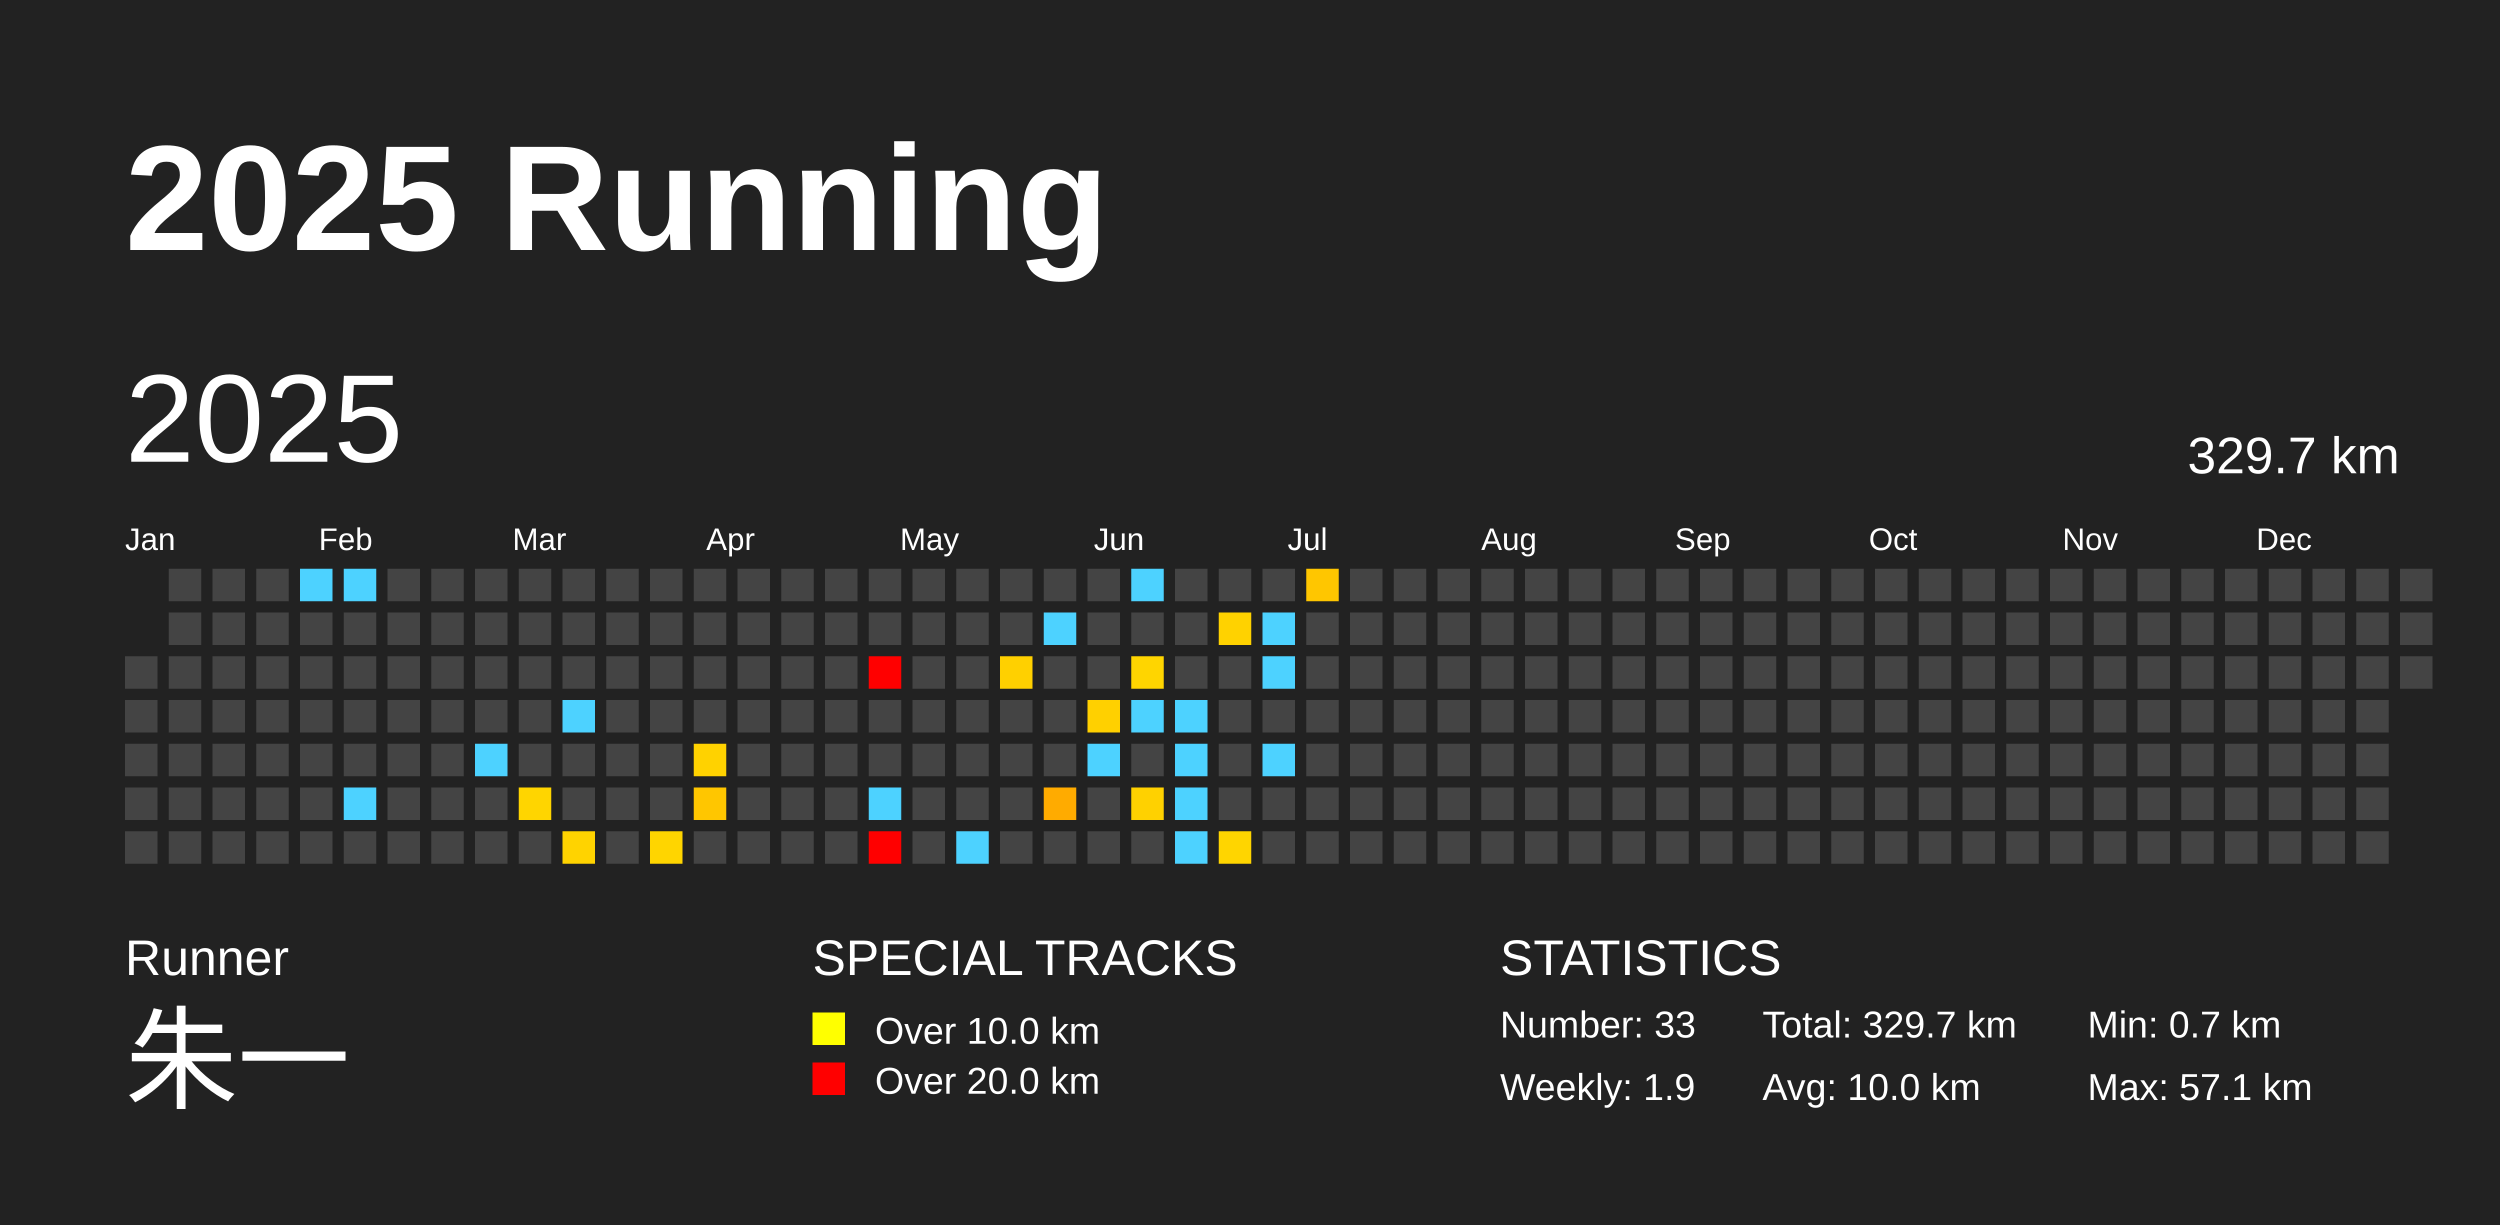
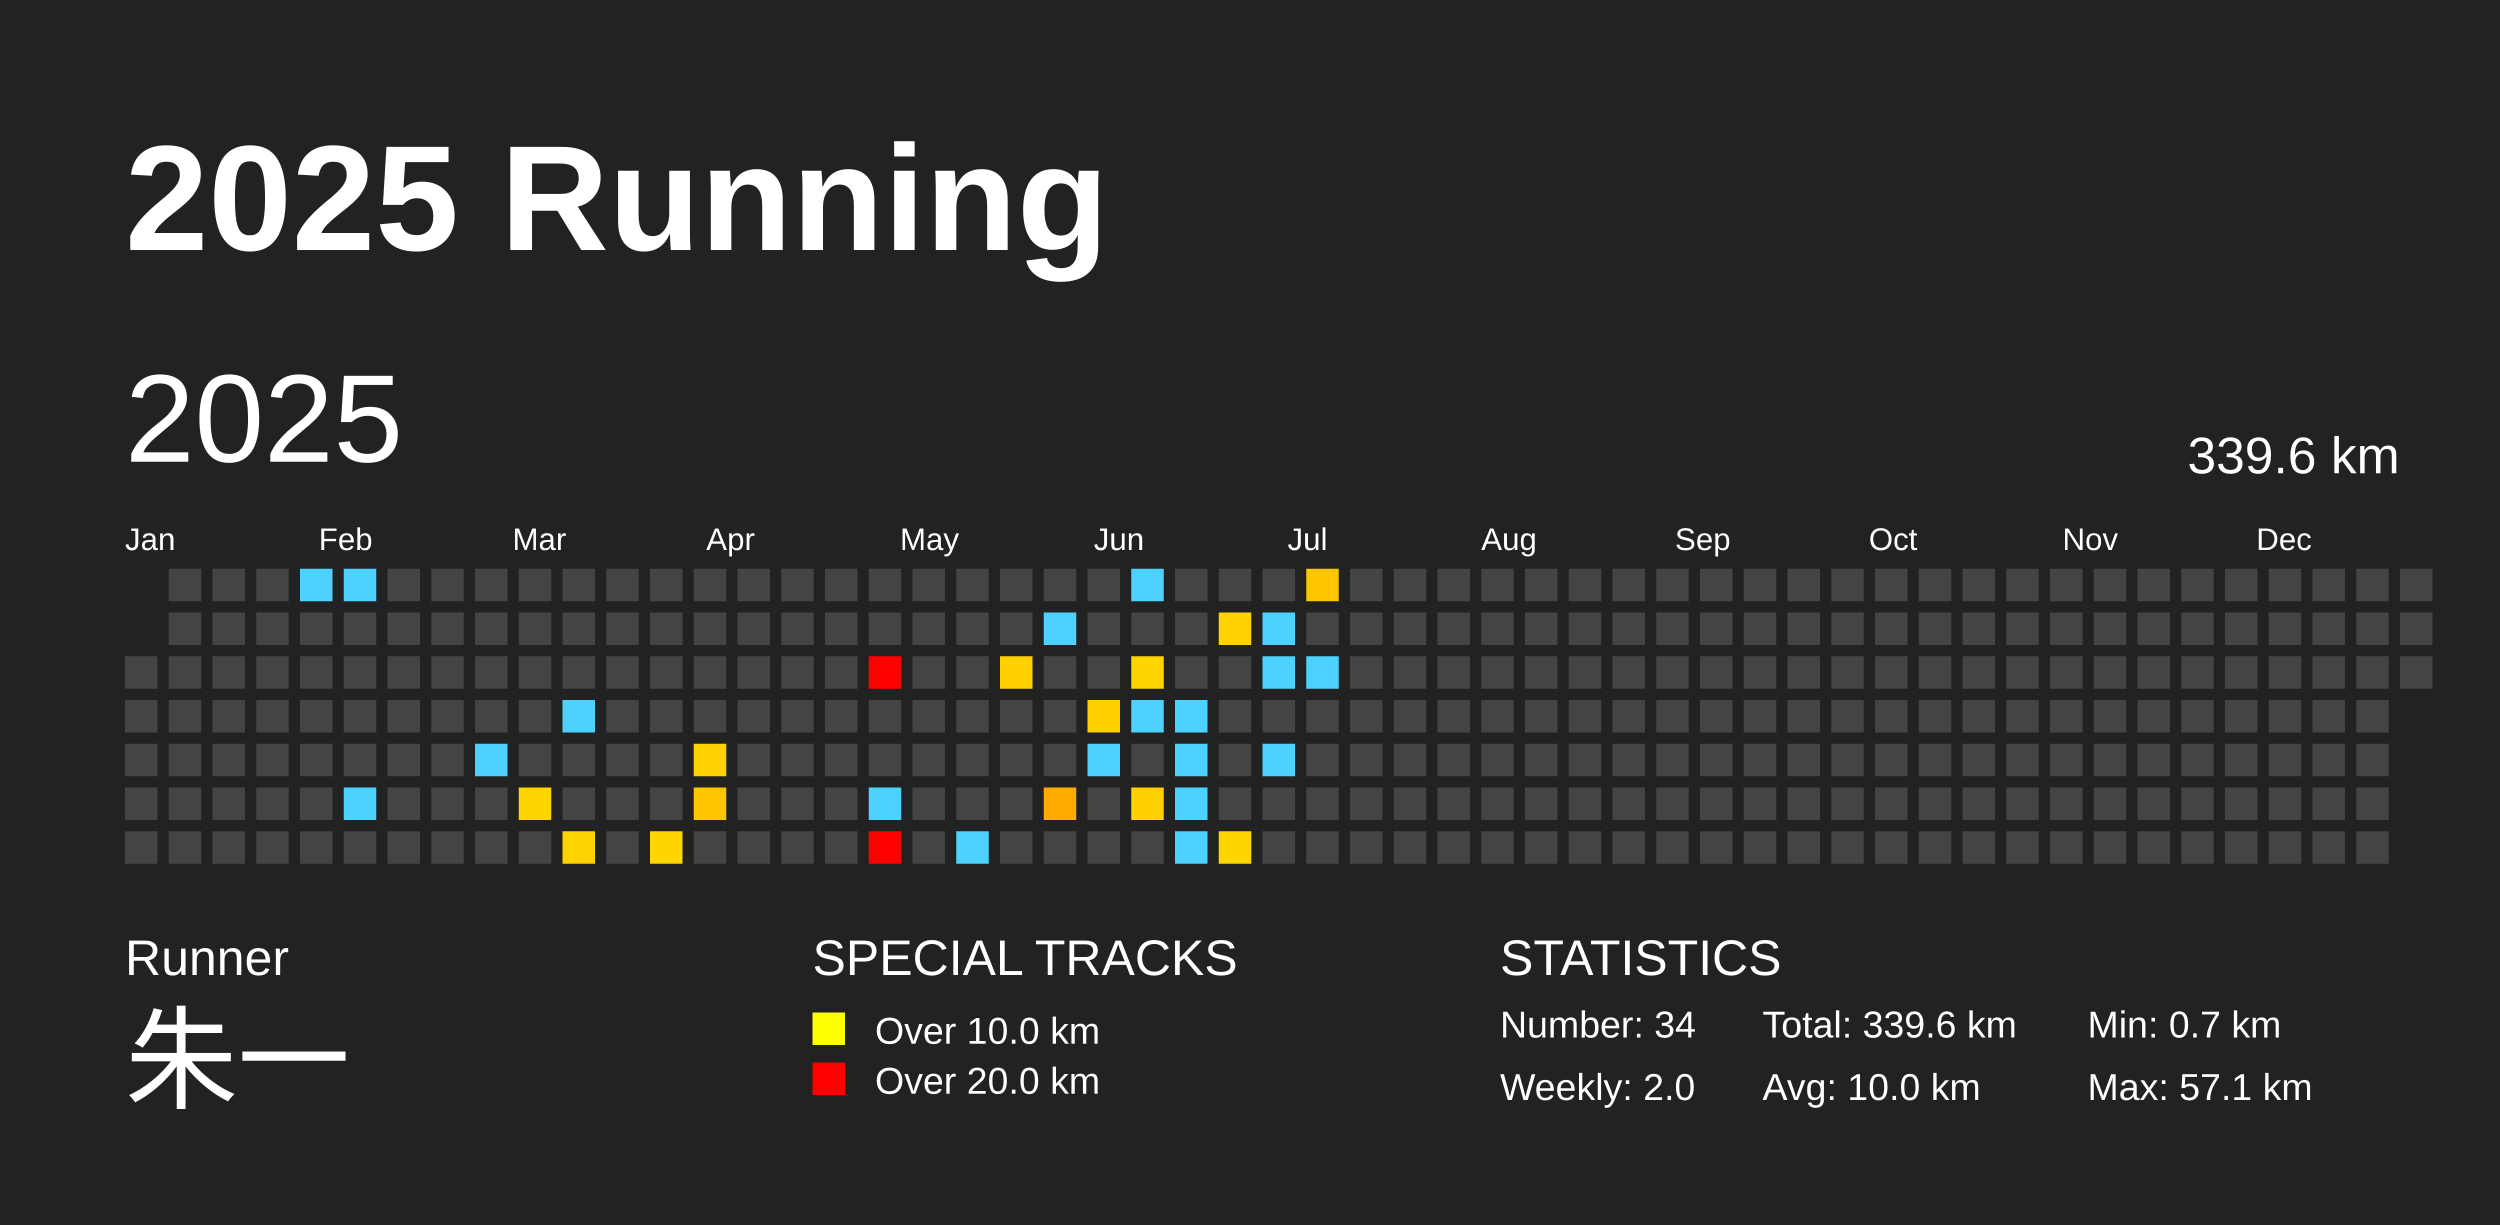
<svg xmlns="http://www.w3.org/2000/svg" baseProfile="full" height="98mm" version="1.1" viewBox="0,0,200,98" width="200mm">
  <defs />
  <rect fill="#222222" height="98" width="200" x="0" y="0" />
  <text fill="#FFFFFF" style="font-size:12px; font-family:Arial; font-weight:bold;" x="10" y="20">2025 Running</text>
  <text fill="#FFFFFF" style="font-size:4px; font-family:Arial" x="10" y="78">Runner</text>
  <text fill="#FFFFFF" style="font-size:9px; font-family:Arial" x="10" y="88">朱一</text>
  <text fill="#FFFFFF" style="font-size:4px; font-family:Arial" x="65" y="78">SPECIAL TRACKS</text>
  <rect fill="yellow" height="2.6" width="2.6" x="65" y="81" />
  <text fill="#FFFFFF" style="font-size:3px; font-family:Arial" x="70" y="83.5">Over 10.0 km</text>
  <rect fill="red" height="2.6" width="2.6" x="65" y="85" />
  <text fill="#FFFFFF" style="font-size:3px; font-family:Arial" x="70" y="87.5">Over 20.0 km</text>
  <text fill="#FFFFFF" style="font-size:4px; font-family:Arial" x="120" y="78">STATISTICS</text>
-   <text fill="#FFFFFF" style="font-size:3px; font-family:Arial" x="120" y="83">Number: 33</text>
-   <text fill="#FFFFFF" style="font-size:3px; font-family:Arial" x="120" y="88">Weekly: 1.9</text>
-   <text fill="#FFFFFF" style="font-size:3px; font-family:Arial" x="141" y="83">Total: 329.7 km</text>
+   <text fill="#FFFFFF" style="font-size:3px; font-family:Arial" x="120" y="83">Number: 34</text>
+   <text fill="#FFFFFF" style="font-size:3px; font-family:Arial" x="120" y="88">Weekly: 2.0</text>
+   <text fill="#FFFFFF" style="font-size:3px; font-family:Arial" x="141" y="83">Total: 339.6 km</text>
  <text fill="#FFFFFF" style="font-size:3px; font-family:Arial" x="141" y="88">Avg: 10.0 km</text>
  <text fill="#FFFFFF" style="font-size:3px; font-family:Arial" x="167" y="83">Min: 0.7 km</text>
  <text fill="#FFFFFF" style="font-size:3px; font-family:Arial" x="167" y="88">Max: 57.1 km</text>
  <text dominant-baseline="hanging" fill="#FFFFFF" style="font-size:10.0px; font-family:Arial;" x="10" y="30">2025</text>
-   <text dominant-baseline="hanging" fill="#FFFFFF" style="font-size:4.125px; font-family:Arial;" x="175" y="35">329.7 km</text>
+   <text dominant-baseline="hanging" fill="#FFFFFF" style="font-size:4.125px; font-family:Arial;" x="175" y="35">339.6 km</text>
  <text fill="#FFFFFF" style="font-size:2.5px; font-family:Arial" x="10.0" y="44">Jan</text>
  <text fill="#FFFFFF" style="font-size:2.5px; font-family:Arial" x="25.5" y="44">Feb</text>
  <text fill="#FFFFFF" style="font-size:2.5px; font-family:Arial" x="41.0" y="44">Mar</text>
  <text fill="#FFFFFF" style="font-size:2.5px; font-family:Arial" x="56.5" y="44">Apr</text>
  <text fill="#FFFFFF" style="font-size:2.5px; font-family:Arial" x="72.0" y="44">May</text>
  <text fill="#FFFFFF" style="font-size:2.5px; font-family:Arial" x="87.5" y="44">Jun</text>
  <text fill="#FFFFFF" style="font-size:2.5px; font-family:Arial" x="103.0" y="44">Jul</text>
  <text fill="#FFFFFF" style="font-size:2.5px; font-family:Arial" x="118.5" y="44">Aug</text>
  <text fill="#FFFFFF" style="font-size:2.5px; font-family:Arial" x="134.0" y="44">Sep</text>
  <text fill="#FFFFFF" style="font-size:2.5px; font-family:Arial" x="149.5" y="44">Oct</text>
  <text fill="#FFFFFF" style="font-size:2.5px; font-family:Arial" x="165.0" y="44">Nov</text>
  <text fill="#FFFFFF" style="font-size:2.5px; font-family:Arial" x="180.5" y="44">Dec</text>
  <rect fill="#444444" height="2.6" width="2.6" x="10.0" y="52.5" />
  <rect fill="#444444" height="2.6" width="2.6" x="10.0" y="56.0" />
  <rect fill="#444444" height="2.6" width="2.6" x="10.0" y="59.5" />
  <rect fill="#444444" height="2.6" width="2.6" x="10.0" y="63.0" />
  <rect fill="#444444" height="2.6" width="2.6" x="10.0" y="66.5" />
  <rect fill="#444444" height="2.6" width="2.6" x="13.5" y="45.5" />
  <rect fill="#444444" height="2.6" width="2.6" x="13.5" y="49.0" />
  <rect fill="#444444" height="2.6" width="2.6" x="13.5" y="52.5" />
  <rect fill="#444444" height="2.6" width="2.6" x="13.5" y="56.0" />
  <rect fill="#444444" height="2.6" width="2.6" x="13.5" y="59.5" />
  <rect fill="#444444" height="2.6" width="2.6" x="13.5" y="63.0" />
  <rect fill="#444444" height="2.6" width="2.6" x="13.5" y="66.5" />
  <rect fill="#444444" height="2.6" width="2.6" x="17.0" y="45.5" />
  <rect fill="#444444" height="2.6" width="2.6" x="17.0" y="49.0" />
  <rect fill="#444444" height="2.6" width="2.6" x="17.0" y="52.5" />
  <rect fill="#444444" height="2.6" width="2.6" x="17.0" y="56.0" />
  <rect fill="#444444" height="2.6" width="2.6" x="17.0" y="59.5" />
  <rect fill="#444444" height="2.6" width="2.6" x="17.0" y="63.0" />
  <rect fill="#444444" height="2.6" width="2.6" x="17.0" y="66.5" />
  <rect fill="#444444" height="2.6" width="2.6" x="20.5" y="45.5" />
  <rect fill="#444444" height="2.6" width="2.6" x="20.5" y="49.0" />
  <rect fill="#444444" height="2.6" width="2.6" x="20.5" y="52.5" />
  <rect fill="#444444" height="2.6" width="2.6" x="20.5" y="56.0" />
  <rect fill="#444444" height="2.6" width="2.6" x="20.5" y="59.5" />
  <rect fill="#444444" height="2.6" width="2.6" x="20.5" y="63.0" />
  <rect fill="#444444" height="2.6" width="2.6" x="20.5" y="66.5" />
  <rect fill="#4dd2ff" height="2.6" width="2.6" x="24.0" y="45.5" />
  <rect fill="#444444" height="2.6" width="2.6" x="24.0" y="49.0" />
  <rect fill="#444444" height="2.6" width="2.6" x="24.0" y="52.5" />
  <rect fill="#444444" height="2.6" width="2.6" x="24.0" y="56.0" />
  <rect fill="#444444" height="2.6" width="2.6" x="24.0" y="59.5" />
  <rect fill="#444444" height="2.6" width="2.6" x="24.0" y="63.0" />
  <rect fill="#444444" height="2.6" width="2.6" x="24.0" y="66.5" />
  <rect fill="#4dd2ff" height="2.6" width="2.6" x="27.5" y="45.5" />
  <rect fill="#444444" height="2.6" width="2.6" x="27.5" y="49.0" />
  <rect fill="#444444" height="2.6" width="2.6" x="27.5" y="52.5" />
  <rect fill="#444444" height="2.6" width="2.6" x="27.5" y="56.0" />
  <rect fill="#444444" height="2.6" width="2.6" x="27.5" y="59.5" />
  <rect fill="#4dd2ff" height="2.6" width="2.6" x="27.5" y="63.0" />
  <rect fill="#444444" height="2.6" width="2.6" x="27.5" y="66.5" />
  <rect fill="#444444" height="2.6" width="2.6" x="31.0" y="45.5" />
  <rect fill="#444444" height="2.6" width="2.6" x="31.0" y="49.0" />
  <rect fill="#444444" height="2.6" width="2.6" x="31.0" y="52.5" />
  <rect fill="#444444" height="2.6" width="2.6" x="31.0" y="56.0" />
  <rect fill="#444444" height="2.6" width="2.6" x="31.0" y="59.5" />
  <rect fill="#444444" height="2.6" width="2.6" x="31.0" y="63.0" />
  <rect fill="#444444" height="2.6" width="2.6" x="31.0" y="66.5" />
  <rect fill="#444444" height="2.6" width="2.6" x="34.5" y="45.5" />
  <rect fill="#444444" height="2.6" width="2.6" x="34.5" y="49.0" />
  <rect fill="#444444" height="2.6" width="2.6" x="34.5" y="52.5" />
  <rect fill="#444444" height="2.6" width="2.6" x="34.5" y="56.0" />
  <rect fill="#444444" height="2.6" width="2.6" x="34.5" y="59.5" />
  <rect fill="#444444" height="2.6" width="2.6" x="34.5" y="63.0" />
  <rect fill="#444444" height="2.6" width="2.6" x="34.5" y="66.5" />
  <rect fill="#444444" height="2.6" width="2.6" x="38.0" y="45.5" />
  <rect fill="#444444" height="2.6" width="2.6" x="38.0" y="49.0" />
  <rect fill="#444444" height="2.6" width="2.6" x="38.0" y="52.5" />
  <rect fill="#444444" height="2.6" width="2.6" x="38.0" y="56.0" />
  <rect fill="#4dd2ff" height="2.6" width="2.6" x="38.0" y="59.5" />
  <rect fill="#444444" height="2.6" width="2.6" x="38.0" y="63.0" />
  <rect fill="#444444" height="2.6" width="2.6" x="38.0" y="66.5" />
  <rect fill="#444444" height="2.6" width="2.6" x="41.5" y="45.5" />
  <rect fill="#444444" height="2.6" width="2.6" x="41.5" y="49.0" />
  <rect fill="#444444" height="2.6" width="2.6" x="41.5" y="52.5" />
  <rect fill="#444444" height="2.6" width="2.6" x="41.5" y="56.0" />
  <rect fill="#444444" height="2.6" width="2.6" x="41.5" y="59.5" />
  <rect fill="#ffd500" height="2.6" width="2.6" x="41.5" y="63.0" />
  <rect fill="#444444" height="2.6" width="2.6" x="41.5" y="66.5" />
  <rect fill="#444444" height="2.6" width="2.6" x="45.0" y="45.5" />
  <rect fill="#444444" height="2.6" width="2.6" x="45.0" y="49.0" />
  <rect fill="#444444" height="2.6" width="2.6" x="45.0" y="52.5" />
  <rect fill="#4dd2ff" height="2.6" width="2.6" x="45.0" y="56.0" />
  <rect fill="#444444" height="2.6" width="2.6" x="45.0" y="59.5" />
  <rect fill="#444444" height="2.6" width="2.6" x="45.0" y="63.0" />
  <rect fill="#ffd300" height="2.6" width="2.6" x="45.0" y="66.5" />
  <rect fill="#444444" height="2.6" width="2.6" x="48.5" y="45.5" />
  <rect fill="#444444" height="2.6" width="2.6" x="48.5" y="49.0" />
  <rect fill="#444444" height="2.6" width="2.6" x="48.5" y="52.5" />
  <rect fill="#444444" height="2.6" width="2.6" x="48.5" y="56.0" />
  <rect fill="#444444" height="2.6" width="2.6" x="48.5" y="59.5" />
  <rect fill="#444444" height="2.6" width="2.6" x="48.5" y="63.0" />
  <rect fill="#444444" height="2.6" width="2.6" x="48.5" y="66.5" />
  <rect fill="#444444" height="2.6" width="2.6" x="52.0" y="45.5" />
  <rect fill="#444444" height="2.6" width="2.6" x="52.0" y="49.0" />
  <rect fill="#444444" height="2.6" width="2.6" x="52.0" y="52.5" />
  <rect fill="#444444" height="2.6" width="2.6" x="52.0" y="56.0" />
  <rect fill="#444444" height="2.6" width="2.6" x="52.0" y="59.5" />
  <rect fill="#444444" height="2.6" width="2.6" x="52.0" y="63.0" />
  <rect fill="#ffd500" height="2.6" width="2.6" x="52.0" y="66.5" />
  <rect fill="#444444" height="2.6" width="2.6" x="55.5" y="45.5" />
  <rect fill="#444444" height="2.6" width="2.6" x="55.5" y="49.0" />
  <rect fill="#444444" height="2.6" width="2.6" x="55.5" y="52.5" />
  <rect fill="#444444" height="2.6" width="2.6" x="55.5" y="56.0" />
  <rect fill="#ffd200" height="2.6" width="2.6" x="55.5" y="59.5" />
  <rect fill="#ffc600" height="2.6" width="2.6" x="55.5" y="63.0" />
  <rect fill="#444444" height="2.6" width="2.6" x="55.5" y="66.5" />
  <rect fill="#444444" height="2.6" width="2.6" x="59.0" y="45.5" />
  <rect fill="#444444" height="2.6" width="2.6" x="59.0" y="49.0" />
  <rect fill="#444444" height="2.6" width="2.6" x="59.0" y="52.5" />
  <rect fill="#444444" height="2.6" width="2.6" x="59.0" y="56.0" />
  <rect fill="#444444" height="2.6" width="2.6" x="59.0" y="59.5" />
  <rect fill="#444444" height="2.6" width="2.6" x="59.0" y="63.0" />
  <rect fill="#444444" height="2.6" width="2.6" x="59.0" y="66.5" />
  <rect fill="#444444" height="2.6" width="2.6" x="62.5" y="45.5" />
  <rect fill="#444444" height="2.6" width="2.6" x="62.5" y="49.0" />
  <rect fill="#444444" height="2.6" width="2.6" x="62.5" y="52.5" />
  <rect fill="#444444" height="2.6" width="2.6" x="62.5" y="56.0" />
  <rect fill="#444444" height="2.6" width="2.6" x="62.5" y="59.5" />
  <rect fill="#444444" height="2.6" width="2.6" x="62.5" y="63.0" />
  <rect fill="#444444" height="2.6" width="2.6" x="62.5" y="66.5" />
  <rect fill="#444444" height="2.6" width="2.6" x="66.0" y="45.5" />
  <rect fill="#444444" height="2.6" width="2.6" x="66.0" y="49.0" />
  <rect fill="#444444" height="2.6" width="2.6" x="66.0" y="52.5" />
  <rect fill="#444444" height="2.6" width="2.6" x="66.0" y="56.0" />
  <rect fill="#444444" height="2.6" width="2.6" x="66.0" y="59.5" />
  <rect fill="#444444" height="2.6" width="2.6" x="66.0" y="63.0" />
  <rect fill="#444444" height="2.6" width="2.6" x="66.0" y="66.5" />
  <rect fill="#444444" height="2.6" width="2.6" x="69.5" y="45.5" />
  <rect fill="#444444" height="2.6" width="2.6" x="69.5" y="49.0" />
  <rect fill="red" height="2.6" width="2.6" x="69.5" y="52.5" />
  <rect fill="#444444" height="2.6" width="2.6" x="69.5" y="56.0" />
  <rect fill="#444444" height="2.6" width="2.6" x="69.5" y="59.5" />
  <rect fill="#4dd2ff" height="2.6" width="2.6" x="69.5" y="63.0" />
  <rect fill="red" height="2.6" width="2.6" x="69.5" y="66.5" />
  <rect fill="#444444" height="2.6" width="2.6" x="73.0" y="45.5" />
  <rect fill="#444444" height="2.6" width="2.6" x="73.0" y="49.0" />
  <rect fill="#444444" height="2.6" width="2.6" x="73.0" y="52.5" />
  <rect fill="#444444" height="2.6" width="2.6" x="73.0" y="56.0" />
  <rect fill="#444444" height="2.6" width="2.6" x="73.0" y="59.5" />
  <rect fill="#444444" height="2.6" width="2.6" x="73.0" y="63.0" />
  <rect fill="#444444" height="2.6" width="2.6" x="73.0" y="66.5" />
  <rect fill="#444444" height="2.6" width="2.6" x="76.5" y="45.5" />
  <rect fill="#444444" height="2.6" width="2.6" x="76.5" y="49.0" />
  <rect fill="#444444" height="2.6" width="2.6" x="76.5" y="52.5" />
  <rect fill="#444444" height="2.6" width="2.6" x="76.5" y="56.0" />
  <rect fill="#444444" height="2.6" width="2.6" x="76.5" y="59.5" />
  <rect fill="#444444" height="2.6" width="2.6" x="76.5" y="63.0" />
  <rect fill="#4dd2ff" height="2.6" width="2.6" x="76.5" y="66.5" />
  <rect fill="#444444" height="2.6" width="2.6" x="80.0" y="45.5" />
  <rect fill="#444444" height="2.6" width="2.6" x="80.0" y="49.0" />
  <rect fill="#ffd000" height="2.6" width="2.6" x="80.0" y="52.5" />
  <rect fill="#444444" height="2.6" width="2.6" x="80.0" y="56.0" />
  <rect fill="#444444" height="2.6" width="2.6" x="80.0" y="59.5" />
  <rect fill="#444444" height="2.6" width="2.6" x="80.0" y="63.0" />
  <rect fill="#444444" height="2.6" width="2.6" x="80.0" y="66.5" />
  <rect fill="#444444" height="2.6" width="2.6" x="83.5" y="45.5" />
  <rect fill="#4dd2ff" height="2.6" width="2.6" x="83.5" y="49.0" />
  <rect fill="#444444" height="2.6" width="2.6" x="83.5" y="52.5" />
  <rect fill="#444444" height="2.6" width="2.6" x="83.5" y="56.0" />
  <rect fill="#444444" height="2.6" width="2.6" x="83.5" y="59.5" />
  <rect fill="#ffab00" height="2.6" width="2.6" x="83.5" y="63.0" />
  <rect fill="#444444" height="2.6" width="2.6" x="83.5" y="66.5" />
  <rect fill="#444444" height="2.6" width="2.6" x="87.0" y="45.5" />
  <rect fill="#444444" height="2.6" width="2.6" x="87.0" y="49.0" />
  <rect fill="#444444" height="2.6" width="2.6" x="87.0" y="52.5" />
  <rect fill="#ffd000" height="2.6" width="2.6" x="87.0" y="56.0" />
  <rect fill="#4dd2ff" height="2.6" width="2.6" x="87.0" y="59.5" />
  <rect fill="#444444" height="2.6" width="2.6" x="87.0" y="63.0" />
  <rect fill="#444444" height="2.6" width="2.6" x="87.0" y="66.5" />
  <rect fill="#4dd2ff" height="2.6" width="2.6" x="90.5" y="45.5" />
  <rect fill="#444444" height="2.6" width="2.6" x="90.5" y="49.0" />
  <rect fill="#ffd500" height="2.6" width="2.6" x="90.5" y="52.5" />
  <rect fill="#4dd2ff" height="2.6" width="2.6" x="90.5" y="56.0" />
  <rect fill="#444444" height="2.6" width="2.6" x="90.5" y="59.5" />
  <rect fill="#ffd100" height="2.6" width="2.6" x="90.5" y="63.0" />
  <rect fill="#444444" height="2.6" width="2.6" x="90.5" y="66.5" />
  <rect fill="#444444" height="2.6" width="2.6" x="94.0" y="45.5" />
  <rect fill="#444444" height="2.6" width="2.6" x="94.0" y="49.0" />
  <rect fill="#444444" height="2.6" width="2.6" x="94.0" y="52.5" />
  <rect fill="#4dd2ff" height="2.6" width="2.6" x="94.0" y="56.0" />
  <rect fill="#4dd2ff" height="2.6" width="2.6" x="94.0" y="59.5" />
  <rect fill="#4dd2ff" height="2.6" width="2.6" x="94.0" y="63.0" />
  <rect fill="#4dd2ff" height="2.6" width="2.6" x="94.0" y="66.5" />
  <rect fill="#444444" height="2.6" width="2.6" x="97.5" y="45.5" />
  <rect fill="#ffd200" height="2.6" width="2.6" x="97.5" y="49.0" />
  <rect fill="#444444" height="2.6" width="2.6" x="97.5" y="52.5" />
  <rect fill="#444444" height="2.6" width="2.6" x="97.5" y="56.0" />
  <rect fill="#444444" height="2.6" width="2.6" x="97.5" y="59.5" />
  <rect fill="#444444" height="2.6" width="2.6" x="97.5" y="63.0" />
  <rect fill="#ffd500" height="2.6" width="2.6" x="97.5" y="66.5" />
  <rect fill="#444444" height="2.6" width="2.6" x="101.0" y="45.5" />
  <rect fill="#4dd2ff" height="2.6" width="2.6" x="101.0" y="49.0" />
  <rect fill="#4dd2ff" height="2.6" width="2.6" x="101.0" y="52.5" />
  <rect fill="#444444" height="2.6" width="2.6" x="101.0" y="56.0" />
  <rect fill="#4dd2ff" height="2.6" width="2.6" x="101.0" y="59.5" />
  <rect fill="#444444" height="2.6" width="2.6" x="101.0" y="63.0" />
  <rect fill="#444444" height="2.6" width="2.6" x="101.0" y="66.5" />
  <rect fill="#ffc600" height="2.6" width="2.6" x="104.5" y="45.5" />
  <rect fill="#444444" height="2.6" width="2.6" x="104.5" y="49.0" />
-   <rect fill="#444444" height="2.6" width="2.6" x="104.5" y="52.5" />
+   <rect fill="#4dd2ff" height="2.6" width="2.6" x="104.5" y="52.5" />
  <rect fill="#444444" height="2.6" width="2.6" x="104.5" y="56.0" />
  <rect fill="#444444" height="2.6" width="2.6" x="104.5" y="59.5" />
  <rect fill="#444444" height="2.6" width="2.6" x="104.5" y="63.0" />
  <rect fill="#444444" height="2.6" width="2.6" x="104.5" y="66.5" />
  <rect fill="#444444" height="2.6" width="2.6" x="108.0" y="45.5" />
  <rect fill="#444444" height="2.6" width="2.6" x="108.0" y="49.0" />
  <rect fill="#444444" height="2.6" width="2.6" x="108.0" y="52.5" />
  <rect fill="#444444" height="2.6" width="2.6" x="108.0" y="56.0" />
  <rect fill="#444444" height="2.6" width="2.6" x="108.0" y="59.5" />
  <rect fill="#444444" height="2.6" width="2.6" x="108.0" y="63.0" />
  <rect fill="#444444" height="2.6" width="2.6" x="108.0" y="66.5" />
  <rect fill="#444444" height="2.6" width="2.6" x="111.5" y="45.5" />
  <rect fill="#444444" height="2.6" width="2.6" x="111.5" y="49.0" />
  <rect fill="#444444" height="2.6" width="2.6" x="111.5" y="52.5" />
  <rect fill="#444444" height="2.6" width="2.6" x="111.5" y="56.0" />
  <rect fill="#444444" height="2.6" width="2.6" x="111.5" y="59.5" />
  <rect fill="#444444" height="2.6" width="2.6" x="111.5" y="63.0" />
  <rect fill="#444444" height="2.6" width="2.6" x="111.5" y="66.5" />
  <rect fill="#444444" height="2.6" width="2.6" x="115.0" y="45.5" />
  <rect fill="#444444" height="2.6" width="2.6" x="115.0" y="49.0" />
  <rect fill="#444444" height="2.6" width="2.6" x="115.0" y="52.5" />
  <rect fill="#444444" height="2.6" width="2.6" x="115.0" y="56.0" />
  <rect fill="#444444" height="2.6" width="2.6" x="115.0" y="59.5" />
  <rect fill="#444444" height="2.6" width="2.6" x="115.0" y="63.0" />
  <rect fill="#444444" height="2.6" width="2.6" x="115.0" y="66.5" />
  <rect fill="#444444" height="2.6" width="2.6" x="118.5" y="45.5" />
  <rect fill="#444444" height="2.6" width="2.6" x="118.5" y="49.0" />
  <rect fill="#444444" height="2.6" width="2.6" x="118.5" y="52.5" />
  <rect fill="#444444" height="2.6" width="2.6" x="118.5" y="56.0" />
  <rect fill="#444444" height="2.6" width="2.6" x="118.5" y="59.5" />
  <rect fill="#444444" height="2.6" width="2.6" x="118.5" y="63.0" />
  <rect fill="#444444" height="2.6" width="2.6" x="118.5" y="66.5" />
  <rect fill="#444444" height="2.6" width="2.6" x="122.0" y="45.5" />
  <rect fill="#444444" height="2.6" width="2.6" x="122.0" y="49.0" />
  <rect fill="#444444" height="2.6" width="2.6" x="122.0" y="52.5" />
  <rect fill="#444444" height="2.6" width="2.6" x="122.0" y="56.0" />
  <rect fill="#444444" height="2.6" width="2.6" x="122.0" y="59.5" />
  <rect fill="#444444" height="2.6" width="2.6" x="122.0" y="63.0" />
  <rect fill="#444444" height="2.6" width="2.6" x="122.0" y="66.5" />
  <rect fill="#444444" height="2.6" width="2.6" x="125.5" y="45.5" />
  <rect fill="#444444" height="2.6" width="2.6" x="125.5" y="49.0" />
  <rect fill="#444444" height="2.6" width="2.6" x="125.5" y="52.5" />
  <rect fill="#444444" height="2.6" width="2.6" x="125.5" y="56.0" />
  <rect fill="#444444" height="2.6" width="2.6" x="125.5" y="59.5" />
  <rect fill="#444444" height="2.6" width="2.6" x="125.5" y="63.0" />
  <rect fill="#444444" height="2.6" width="2.6" x="125.5" y="66.5" />
  <rect fill="#444444" height="2.6" width="2.6" x="129.0" y="45.5" />
  <rect fill="#444444" height="2.6" width="2.6" x="129.0" y="49.0" />
  <rect fill="#444444" height="2.6" width="2.6" x="129.0" y="52.5" />
  <rect fill="#444444" height="2.6" width="2.6" x="129.0" y="56.0" />
  <rect fill="#444444" height="2.6" width="2.6" x="129.0" y="59.5" />
  <rect fill="#444444" height="2.6" width="2.6" x="129.0" y="63.0" />
  <rect fill="#444444" height="2.6" width="2.6" x="129.0" y="66.5" />
  <rect fill="#444444" height="2.6" width="2.6" x="132.5" y="45.5" />
  <rect fill="#444444" height="2.6" width="2.6" x="132.5" y="49.0" />
  <rect fill="#444444" height="2.6" width="2.6" x="132.5" y="52.5" />
  <rect fill="#444444" height="2.6" width="2.6" x="132.5" y="56.0" />
  <rect fill="#444444" height="2.6" width="2.6" x="132.5" y="59.5" />
  <rect fill="#444444" height="2.6" width="2.6" x="132.5" y="63.0" />
  <rect fill="#444444" height="2.6" width="2.6" x="132.5" y="66.5" />
  <rect fill="#444444" height="2.6" width="2.6" x="136.0" y="45.5" />
  <rect fill="#444444" height="2.6" width="2.6" x="136.0" y="49.0" />
  <rect fill="#444444" height="2.6" width="2.6" x="136.0" y="52.5" />
  <rect fill="#444444" height="2.6" width="2.6" x="136.0" y="56.0" />
  <rect fill="#444444" height="2.6" width="2.6" x="136.0" y="59.5" />
  <rect fill="#444444" height="2.6" width="2.6" x="136.0" y="63.0" />
  <rect fill="#444444" height="2.6" width="2.6" x="136.0" y="66.5" />
  <rect fill="#444444" height="2.6" width="2.6" x="139.5" y="45.5" />
  <rect fill="#444444" height="2.6" width="2.6" x="139.5" y="49.0" />
  <rect fill="#444444" height="2.6" width="2.6" x="139.5" y="52.5" />
  <rect fill="#444444" height="2.6" width="2.6" x="139.5" y="56.0" />
  <rect fill="#444444" height="2.6" width="2.6" x="139.5" y="59.5" />
  <rect fill="#444444" height="2.6" width="2.6" x="139.5" y="63.0" />
  <rect fill="#444444" height="2.6" width="2.6" x="139.5" y="66.5" />
  <rect fill="#444444" height="2.6" width="2.6" x="143.0" y="45.5" />
  <rect fill="#444444" height="2.6" width="2.6" x="143.0" y="49.0" />
  <rect fill="#444444" height="2.6" width="2.6" x="143.0" y="52.5" />
  <rect fill="#444444" height="2.6" width="2.6" x="143.0" y="56.0" />
  <rect fill="#444444" height="2.6" width="2.6" x="143.0" y="59.5" />
  <rect fill="#444444" height="2.6" width="2.6" x="143.0" y="63.0" />
  <rect fill="#444444" height="2.6" width="2.6" x="143.0" y="66.5" />
  <rect fill="#444444" height="2.6" width="2.6" x="146.5" y="45.5" />
  <rect fill="#444444" height="2.6" width="2.6" x="146.5" y="49.0" />
  <rect fill="#444444" height="2.6" width="2.6" x="146.5" y="52.5" />
  <rect fill="#444444" height="2.6" width="2.6" x="146.5" y="56.0" />
  <rect fill="#444444" height="2.6" width="2.6" x="146.5" y="59.5" />
  <rect fill="#444444" height="2.6" width="2.6" x="146.5" y="63.0" />
  <rect fill="#444444" height="2.6" width="2.6" x="146.5" y="66.5" />
  <rect fill="#444444" height="2.6" width="2.6" x="150.0" y="45.5" />
  <rect fill="#444444" height="2.6" width="2.6" x="150.0" y="49.0" />
  <rect fill="#444444" height="2.6" width="2.6" x="150.0" y="52.5" />
  <rect fill="#444444" height="2.6" width="2.6" x="150.0" y="56.0" />
  <rect fill="#444444" height="2.6" width="2.6" x="150.0" y="59.5" />
  <rect fill="#444444" height="2.6" width="2.6" x="150.0" y="63.0" />
  <rect fill="#444444" height="2.6" width="2.6" x="150.0" y="66.5" />
  <rect fill="#444444" height="2.6" width="2.6" x="153.5" y="45.5" />
  <rect fill="#444444" height="2.6" width="2.6" x="153.5" y="49.0" />
  <rect fill="#444444" height="2.6" width="2.6" x="153.5" y="52.5" />
  <rect fill="#444444" height="2.6" width="2.6" x="153.5" y="56.0" />
  <rect fill="#444444" height="2.6" width="2.6" x="153.5" y="59.5" />
  <rect fill="#444444" height="2.6" width="2.6" x="153.5" y="63.0" />
  <rect fill="#444444" height="2.6" width="2.6" x="153.5" y="66.5" />
  <rect fill="#444444" height="2.6" width="2.6" x="157.0" y="45.5" />
  <rect fill="#444444" height="2.6" width="2.6" x="157.0" y="49.0" />
  <rect fill="#444444" height="2.6" width="2.6" x="157.0" y="52.5" />
  <rect fill="#444444" height="2.6" width="2.6" x="157.0" y="56.0" />
  <rect fill="#444444" height="2.6" width="2.6" x="157.0" y="59.5" />
  <rect fill="#444444" height="2.6" width="2.6" x="157.0" y="63.0" />
  <rect fill="#444444" height="2.6" width="2.6" x="157.0" y="66.5" />
  <rect fill="#444444" height="2.6" width="2.6" x="160.5" y="45.5" />
  <rect fill="#444444" height="2.6" width="2.6" x="160.5" y="49.0" />
  <rect fill="#444444" height="2.6" width="2.6" x="160.5" y="52.5" />
  <rect fill="#444444" height="2.6" width="2.6" x="160.5" y="56.0" />
  <rect fill="#444444" height="2.6" width="2.6" x="160.5" y="59.5" />
  <rect fill="#444444" height="2.6" width="2.6" x="160.5" y="63.0" />
  <rect fill="#444444" height="2.6" width="2.6" x="160.5" y="66.5" />
  <rect fill="#444444" height="2.6" width="2.6" x="164.0" y="45.5" />
  <rect fill="#444444" height="2.6" width="2.6" x="164.0" y="49.0" />
  <rect fill="#444444" height="2.6" width="2.6" x="164.0" y="52.5" />
  <rect fill="#444444" height="2.6" width="2.6" x="164.0" y="56.0" />
  <rect fill="#444444" height="2.6" width="2.6" x="164.0" y="59.5" />
  <rect fill="#444444" height="2.6" width="2.6" x="164.0" y="63.0" />
  <rect fill="#444444" height="2.6" width="2.6" x="164.0" y="66.5" />
  <rect fill="#444444" height="2.6" width="2.6" x="167.5" y="45.5" />
  <rect fill="#444444" height="2.6" width="2.6" x="167.5" y="49.0" />
  <rect fill="#444444" height="2.6" width="2.6" x="167.5" y="52.5" />
  <rect fill="#444444" height="2.6" width="2.6" x="167.5" y="56.0" />
  <rect fill="#444444" height="2.6" width="2.6" x="167.5" y="59.5" />
  <rect fill="#444444" height="2.6" width="2.6" x="167.5" y="63.0" />
  <rect fill="#444444" height="2.6" width="2.6" x="167.5" y="66.5" />
  <rect fill="#444444" height="2.6" width="2.6" x="171.0" y="45.5" />
  <rect fill="#444444" height="2.6" width="2.6" x="171.0" y="49.0" />
  <rect fill="#444444" height="2.6" width="2.6" x="171.0" y="52.5" />
  <rect fill="#444444" height="2.6" width="2.6" x="171.0" y="56.0" />
  <rect fill="#444444" height="2.6" width="2.6" x="171.0" y="59.5" />
  <rect fill="#444444" height="2.6" width="2.6" x="171.0" y="63.0" />
  <rect fill="#444444" height="2.6" width="2.6" x="171.0" y="66.5" />
  <rect fill="#444444" height="2.6" width="2.6" x="174.5" y="45.5" />
  <rect fill="#444444" height="2.6" width="2.6" x="174.5" y="49.0" />
  <rect fill="#444444" height="2.6" width="2.6" x="174.5" y="52.5" />
  <rect fill="#444444" height="2.6" width="2.6" x="174.5" y="56.0" />
  <rect fill="#444444" height="2.6" width="2.6" x="174.5" y="59.5" />
  <rect fill="#444444" height="2.6" width="2.6" x="174.5" y="63.0" />
  <rect fill="#444444" height="2.6" width="2.6" x="174.5" y="66.5" />
  <rect fill="#444444" height="2.6" width="2.6" x="178.0" y="45.5" />
  <rect fill="#444444" height="2.6" width="2.6" x="178.0" y="49.0" />
  <rect fill="#444444" height="2.6" width="2.6" x="178.0" y="52.5" />
  <rect fill="#444444" height="2.6" width="2.6" x="178.0" y="56.0" />
  <rect fill="#444444" height="2.6" width="2.6" x="178.0" y="59.5" />
  <rect fill="#444444" height="2.6" width="2.6" x="178.0" y="63.0" />
  <rect fill="#444444" height="2.6" width="2.6" x="178.0" y="66.5" />
  <rect fill="#444444" height="2.6" width="2.6" x="181.5" y="45.5" />
  <rect fill="#444444" height="2.6" width="2.6" x="181.5" y="49.0" />
  <rect fill="#444444" height="2.6" width="2.6" x="181.5" y="52.5" />
  <rect fill="#444444" height="2.6" width="2.6" x="181.5" y="56.0" />
  <rect fill="#444444" height="2.6" width="2.6" x="181.5" y="59.5" />
  <rect fill="#444444" height="2.6" width="2.6" x="181.5" y="63.0" />
  <rect fill="#444444" height="2.6" width="2.6" x="181.5" y="66.5" />
  <rect fill="#444444" height="2.6" width="2.6" x="185.0" y="45.5" />
  <rect fill="#444444" height="2.6" width="2.6" x="185.0" y="49.0" />
  <rect fill="#444444" height="2.6" width="2.6" x="185.0" y="52.5" />
  <rect fill="#444444" height="2.6" width="2.6" x="185.0" y="56.0" />
  <rect fill="#444444" height="2.6" width="2.6" x="185.0" y="59.5" />
  <rect fill="#444444" height="2.6" width="2.6" x="185.0" y="63.0" />
  <rect fill="#444444" height="2.6" width="2.6" x="185.0" y="66.5" />
  <rect fill="#444444" height="2.6" width="2.6" x="188.5" y="45.5" />
  <rect fill="#444444" height="2.6" width="2.6" x="188.5" y="49.0" />
  <rect fill="#444444" height="2.6" width="2.6" x="188.5" y="52.5" />
  <rect fill="#444444" height="2.6" width="2.6" x="188.5" y="56.0" />
  <rect fill="#444444" height="2.6" width="2.6" x="188.5" y="59.5" />
  <rect fill="#444444" height="2.6" width="2.6" x="188.5" y="63.0" />
  <rect fill="#444444" height="2.6" width="2.6" x="188.5" y="66.5" />
  <rect fill="#444444" height="2.6" width="2.6" x="192.0" y="45.5" />
  <rect fill="#444444" height="2.6" width="2.6" x="192.0" y="49.0" />
  <rect fill="#444444" height="2.6" width="2.6" x="192.0" y="52.5" />
</svg>
